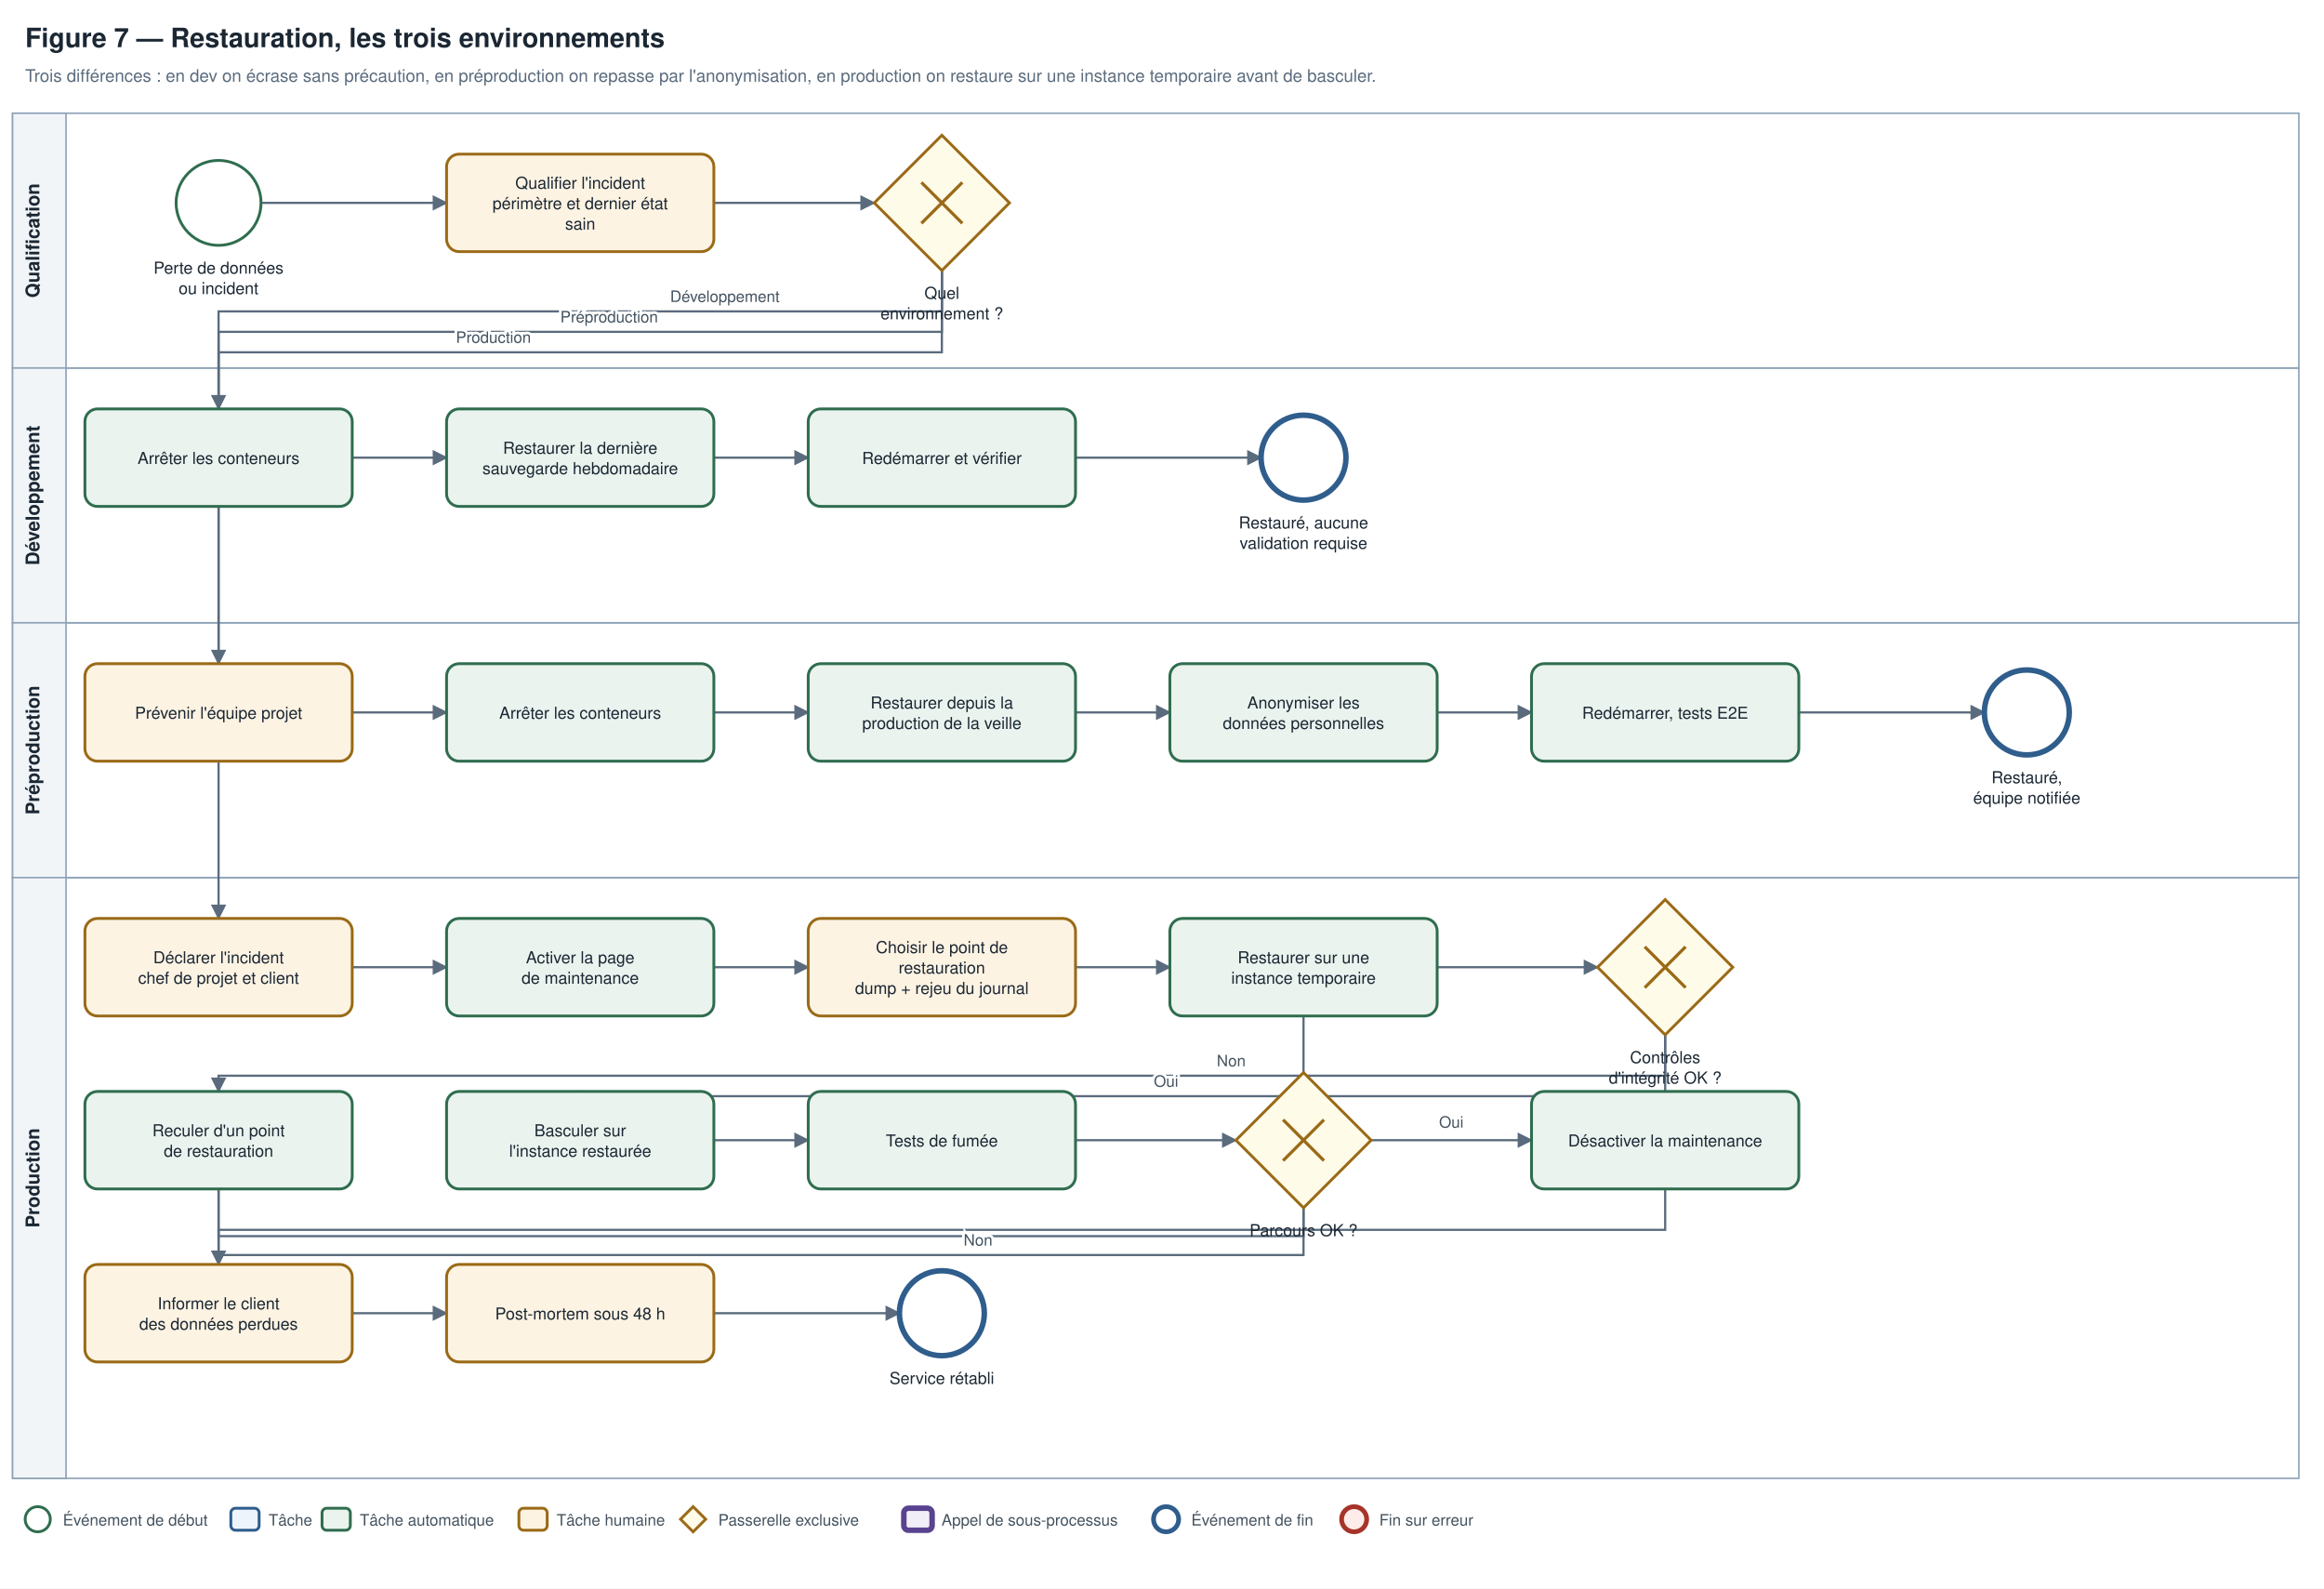
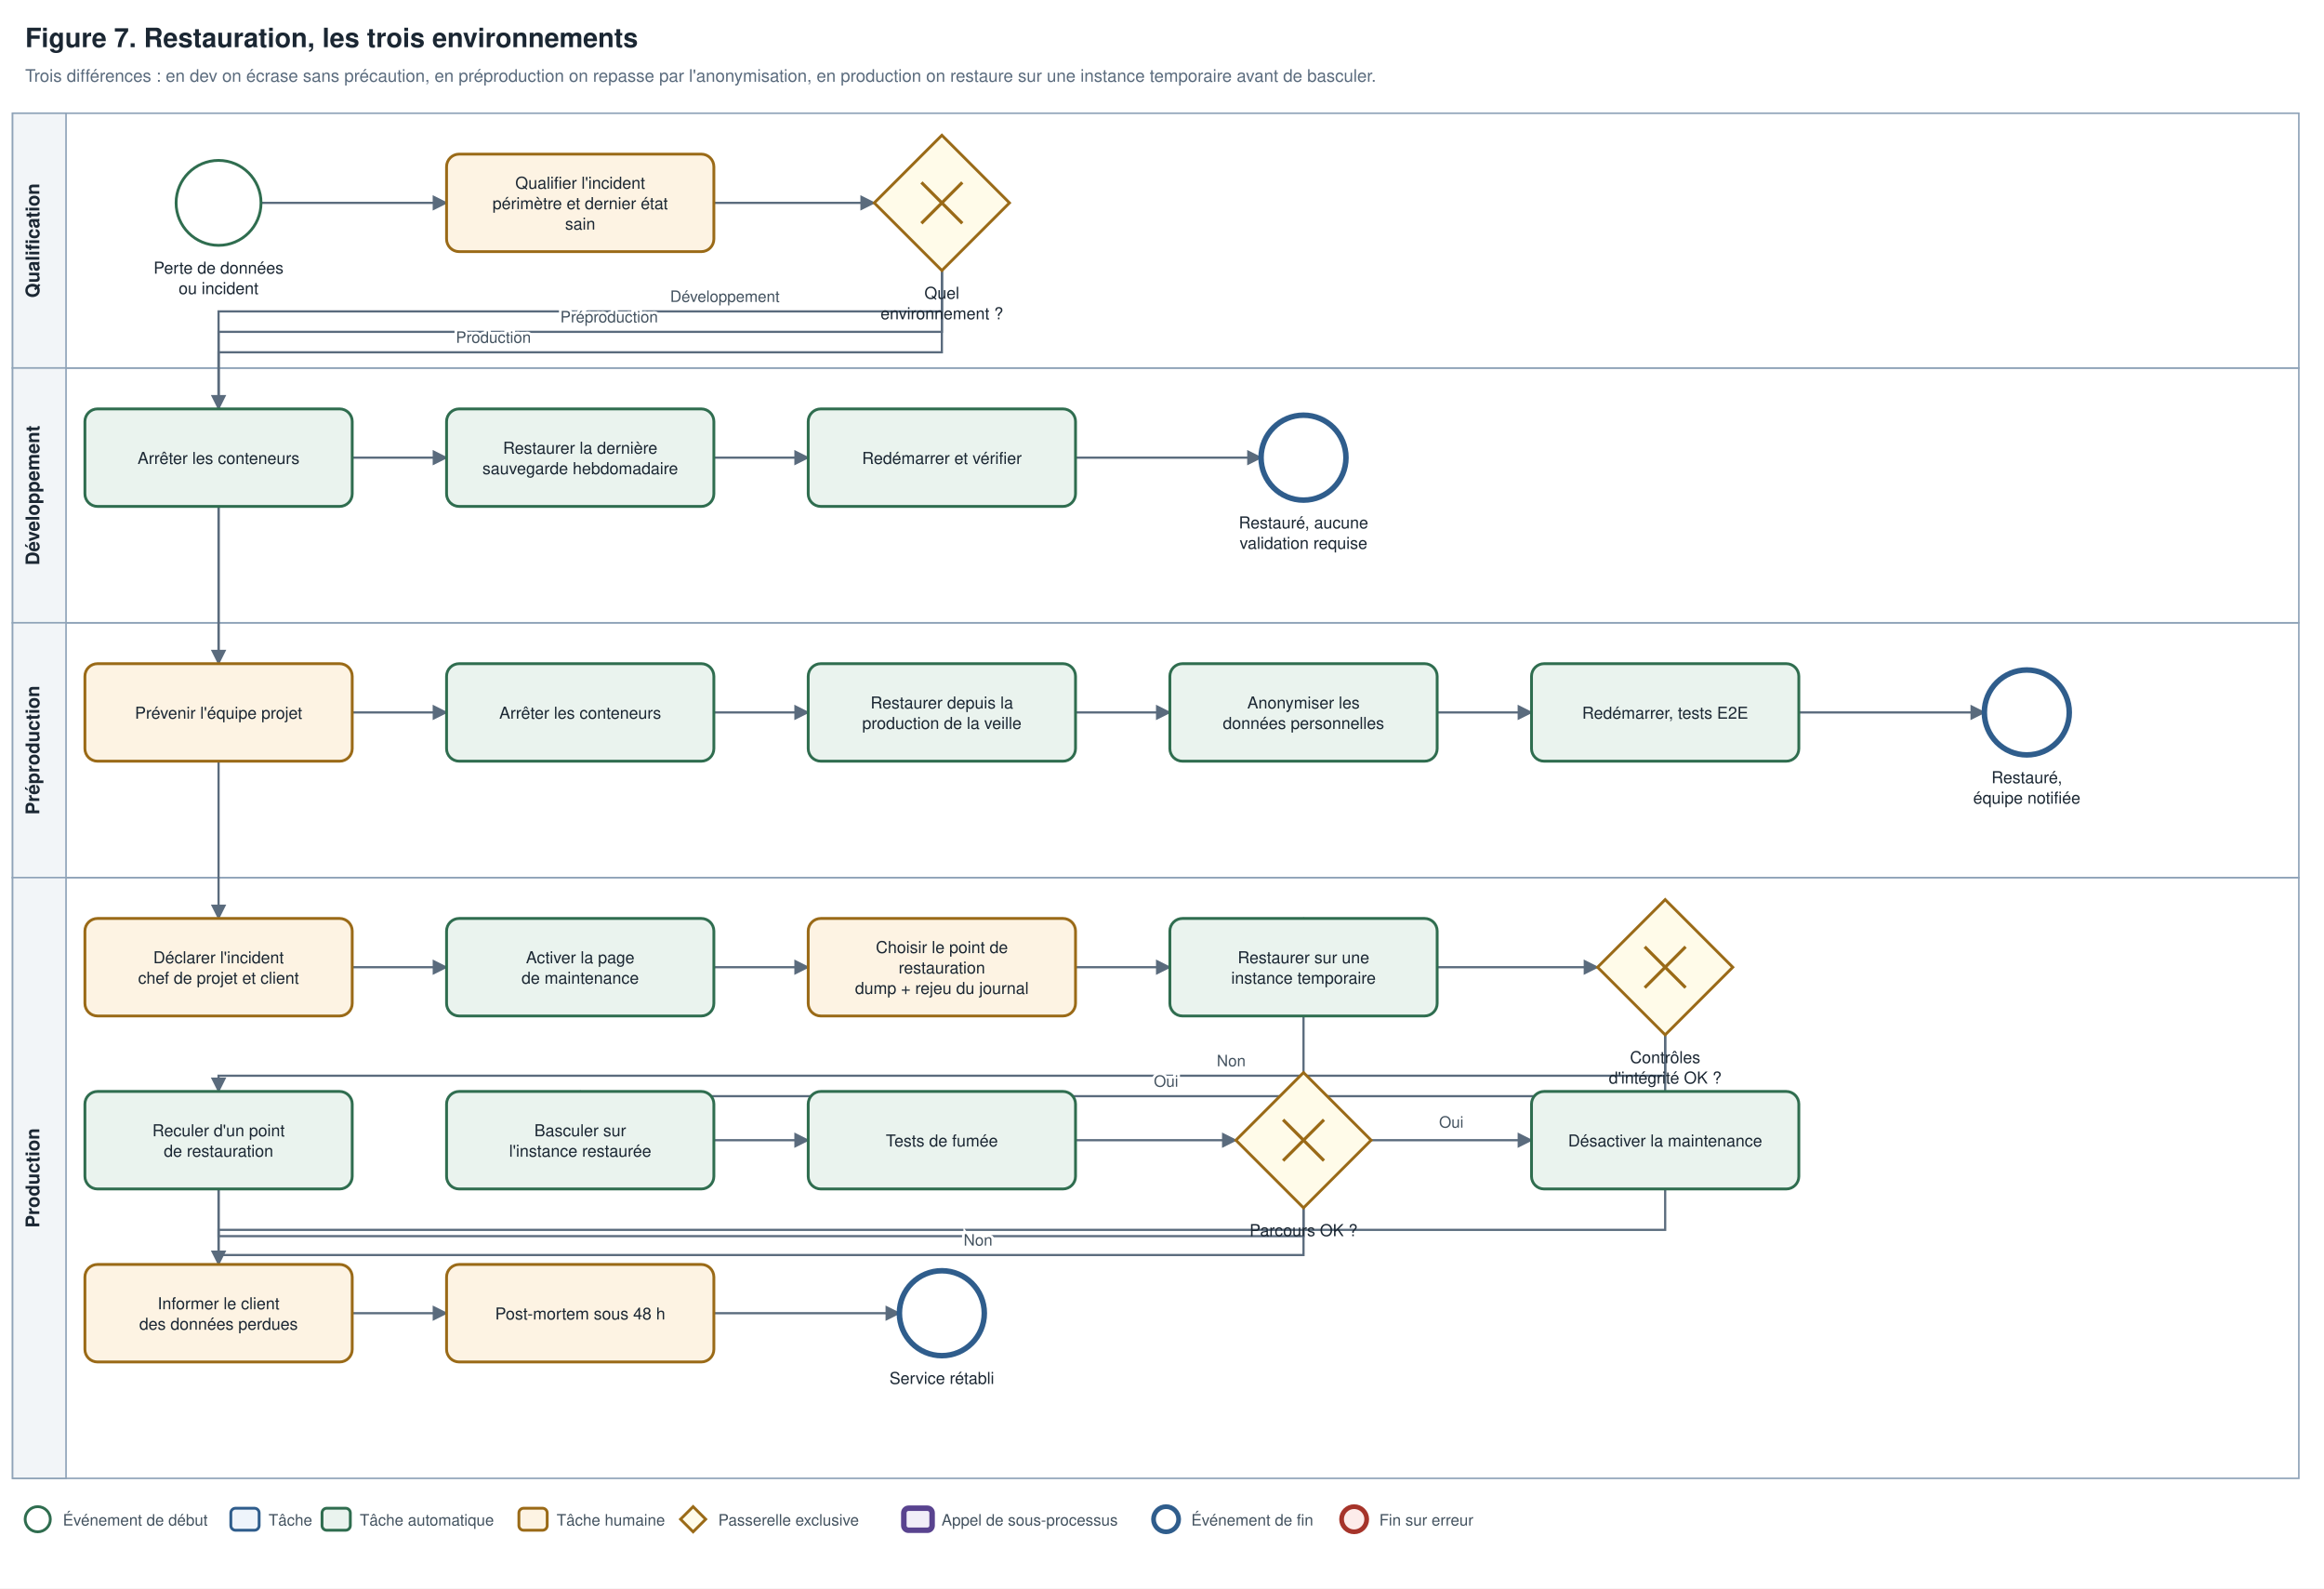
<svg xmlns="http://www.w3.org/2000/svg" width="1478" height="1010" viewBox="0 0 1478 1010" font-family="Helvetica, Arial, sans-serif">
  <rect width="1478" height="1010" fill="#ffffff" />
-   <text x="16" y="30" font-size="17" font-weight="600" fill="#1b2733">Figure 7 — Restauration, les trois environnements</text>
+   <text x="16" y="30" font-size="17" font-weight="600" fill="#1b2733">Figure 7. Restauration, les trois environnements</text>
  <text x="16" y="52" font-size="11" fill="#5a6b7d">Trois différences : en dev on écrase sans précaution, en préproduction on repasse par l'anonymisation, en production on restaure sur une instance temporaire avant de basculer.</text>
  <rect x="8" y="72" width="1454" height="162" fill="none" stroke="#8fa3b8" />
  <rect x="8" y="72" width="34" height="162" fill="#f2f5f8" stroke="#8fa3b8" />
  <text x="25.0" y="153.0" font-size="12" font-weight="600" fill="#1b2733" text-anchor="middle" transform="rotate(-90 25.0 153.0)">Qualification</text>
  <rect x="8" y="234" width="1454" height="162" fill="none" stroke="#8fa3b8" />
  <rect x="8" y="234" width="34" height="162" fill="#f2f5f8" stroke="#8fa3b8" />
  <text x="25.0" y="315.0" font-size="12" font-weight="600" fill="#1b2733" text-anchor="middle" transform="rotate(-90 25.0 315.0)">Développement</text>
  <rect x="8" y="396" width="1454" height="162" fill="none" stroke="#8fa3b8" />
  <rect x="8" y="396" width="34" height="162" fill="#f2f5f8" stroke="#8fa3b8" />
  <text x="25.0" y="477.0" font-size="12" font-weight="600" fill="#1b2733" text-anchor="middle" transform="rotate(-90 25.0 477.0)">Préproduction</text>
  <rect x="8" y="558" width="1454" height="382" fill="none" stroke="#8fa3b8" />
  <rect x="8" y="558" width="34" height="382" fill="#f2f5f8" stroke="#8fa3b8" />
  <text x="25.0" y="749.0" font-size="12" font-weight="600" fill="#1b2733" text-anchor="middle" transform="rotate(-90 25.0 749.0)">Production</text>
  <path d="M 166.0 129.0 L 284.0 129.0" fill="none" stroke="#5a6b7d" stroke-width="1.4" marker-end="url(#a)" />
  <path d="M 454.0 129.0 L 556.0 129.0" fill="none" stroke="#5a6b7d" stroke-width="1.4" marker-end="url(#a)" />
  <path d="M 599.0 172.0 L 599.0 198.0 L 139.0 198.0 L 139.0 260.0" fill="none" stroke="#5a6b7d" stroke-width="1.4" marker-end="url(#a)" />
  <path d="M 224.0 291.0 L 284.0 291.0" fill="none" stroke="#5a6b7d" stroke-width="1.4" marker-end="url(#a)" />
  <path d="M 454.0 291.0 L 514.0 291.0" fill="none" stroke="#5a6b7d" stroke-width="1.4" marker-end="url(#a)" />
  <path d="M 684.0 291.0 L 802.0 291.0" fill="none" stroke="#5a6b7d" stroke-width="1.4" marker-end="url(#a)" />
  <path d="M 599.0 172.0 L 599.0 211.0 L 139.0 211.0 L 139.0 422.0" fill="none" stroke="#5a6b7d" stroke-width="1.4" marker-end="url(#a)" />
  <path d="M 224.0 453.0 L 284.0 453.0" fill="none" stroke="#5a6b7d" stroke-width="1.4" marker-end="url(#a)" />
  <path d="M 454.0 453.0 L 514.0 453.0" fill="none" stroke="#5a6b7d" stroke-width="1.4" marker-end="url(#a)" />
  <path d="M 684.0 453.0 L 744.0 453.0" fill="none" stroke="#5a6b7d" stroke-width="1.4" marker-end="url(#a)" />
  <path d="M 914.0 453.0 L 974.0 453.0" fill="none" stroke="#5a6b7d" stroke-width="1.4" marker-end="url(#a)" />
  <path d="M 1144.0 453.0 L 1262.0 453.0" fill="none" stroke="#5a6b7d" stroke-width="1.4" marker-end="url(#a)" />
  <path d="M 599.0 172.0 L 599.0 224.0 L 139.0 224.0 L 139.0 584.0" fill="none" stroke="#5a6b7d" stroke-width="1.4" marker-end="url(#a)" />
  <path d="M 224.0 615.0 L 284.0 615.0" fill="none" stroke="#5a6b7d" stroke-width="1.4" marker-end="url(#a)" />
  <path d="M 454.0 615.0 L 514.0 615.0" fill="none" stroke="#5a6b7d" stroke-width="1.4" marker-end="url(#a)" />
  <path d="M 684.0 615.0 L 744.0 615.0" fill="none" stroke="#5a6b7d" stroke-width="1.4" marker-end="url(#a)" />
  <path d="M 914.0 615.0 L 1016.0 615.0" fill="none" stroke="#5a6b7d" stroke-width="1.4" marker-end="url(#a)" />
  <path d="M 1059.0 658.0 L 1059.0 684.0 L 139.0 684.0 L 139.0 694.0" fill="none" stroke="#5a6b7d" stroke-width="1.4" marker-end="url(#a)" />
  <path d="M 139.0 756.0 L 139.0 786.0 L 829.0 786.0 L 829.0 584.0" fill="none" stroke="#5a6b7d" stroke-width="1.4" marker-end="url(#a)" />
  <path d="M 1059.0 658.0 L 1059.0 697.0 L 369.0 697.0 L 369.0 694.0" fill="none" stroke="#5a6b7d" stroke-width="1.4" marker-end="url(#a)" />
  <path d="M 454.0 725.0 L 514.0 725.0" fill="none" stroke="#5a6b7d" stroke-width="1.4" marker-end="url(#a)" />
  <path d="M 684.0 725.0 L 786.0 725.0" fill="none" stroke="#5a6b7d" stroke-width="1.4" marker-end="url(#a)" />
  <path d="M 829.0 768.0 L 829.0 798.0 L 139.0 798.0 L 139.0 694.0" fill="none" stroke="#5a6b7d" stroke-width="1.4" marker-end="url(#a)" />
  <path d="M 872.0 725.0 L 974.0 725.0" fill="none" stroke="#5a6b7d" stroke-width="1.4" marker-end="url(#a)" />
  <path d="M 1059.0 756.0 L 1059.0 782.0 L 139.0 782.0 L 139.0 804.0" fill="none" stroke="#5a6b7d" stroke-width="1.4" marker-end="url(#a)" />
  <path d="M 224.0 835.0 L 284.0 835.0" fill="none" stroke="#5a6b7d" stroke-width="1.4" marker-end="url(#a)" />
  <path d="M 454.0 835.0 L 572.0 835.0" fill="none" stroke="#5a6b7d" stroke-width="1.4" marker-end="url(#a)" />
  <circle cx="139.0" cy="129.0" r="27.0" fill="#ffffff" stroke="#2f6d4f" stroke-width="1.8" />
  <text x="139.0" y="174.0" font-size="10.5" fill="#1b2733" text-anchor="middle">Perte de données</text>
  <text x="139.0" y="187.0" font-size="10.5" fill="#1b2733" text-anchor="middle">ou incident</text>
  <rect x="284.0" y="98.0" width="170" height="62" rx="8" fill="#fdf3e3" stroke="#9a6a17" stroke-width="1.8" />
  <text x="369.0" y="120.0" font-size="10.5" fill="#1b2733" text-anchor="middle">Qualifier l'incident</text>
  <text x="369.0" y="133.0" font-size="10.5" fill="#1b2733" text-anchor="middle">périmètre et dernier état</text>
  <text x="369.0" y="146.0" font-size="10.5" fill="#1b2733" text-anchor="middle">sain</text>
  <polygon points="599.0,86.0 642.0,129.0 599.0,172.0 556.0,129.0" fill="#fffbe9" stroke="#9a6a17" stroke-width="1.8" />
  <path d="M 586.0 116.0 L 612.0 142.0 M 612.0 116.0 L 586.0 142.0" stroke="#9a6a17" stroke-width="2" fill="none" />
  <text x="599.0" y="190.0" font-size="10.5" fill="#1b2733" text-anchor="middle">Quel</text>
  <text x="599.0" y="203.0" font-size="10.5" fill="#1b2733" text-anchor="middle">environnement ?</text>
  <rect x="54.0" y="260.0" width="170" height="62" rx="8" fill="#eaf3ee" stroke="#2f6d4f" stroke-width="1.8" />
  <text x="139.0" y="295.0" font-size="10.5" fill="#1b2733" text-anchor="middle">Arrêter les conteneurs</text>
  <rect x="284.0" y="260.0" width="170" height="62" rx="8" fill="#eaf3ee" stroke="#2f6d4f" stroke-width="1.8" />
  <text x="369.0" y="288.5" font-size="10.5" fill="#1b2733" text-anchor="middle">Restaurer la dernière</text>
  <text x="369.0" y="301.5" font-size="10.5" fill="#1b2733" text-anchor="middle">sauvegarde hebdomadaire</text>
  <rect x="514.0" y="260.0" width="170" height="62" rx="8" fill="#eaf3ee" stroke="#2f6d4f" stroke-width="1.8" />
  <text x="599.0" y="295.0" font-size="10.5" fill="#1b2733" text-anchor="middle">Redémarrer et vérifier</text>
  <circle cx="829.0" cy="291.0" r="27.0" fill="#ffffff" stroke="#2f5d8c" stroke-width="3.5" />
  <text x="829.0" y="336.0" font-size="10.5" fill="#1b2733" text-anchor="middle">Restauré, aucune</text>
  <text x="829.0" y="349.0" font-size="10.5" fill="#1b2733" text-anchor="middle">validation requise</text>
  <rect x="54.0" y="422.0" width="170" height="62" rx="8" fill="#fdf3e3" stroke="#9a6a17" stroke-width="1.8" />
  <text x="139.0" y="457.0" font-size="10.5" fill="#1b2733" text-anchor="middle">Prévenir l'équipe projet</text>
  <rect x="284.0" y="422.0" width="170" height="62" rx="8" fill="#eaf3ee" stroke="#2f6d4f" stroke-width="1.8" />
  <text x="369.0" y="457.0" font-size="10.5" fill="#1b2733" text-anchor="middle">Arrêter les conteneurs</text>
  <rect x="514.0" y="422.0" width="170" height="62" rx="8" fill="#eaf3ee" stroke="#2f6d4f" stroke-width="1.8" />
  <text x="599.0" y="450.5" font-size="10.5" fill="#1b2733" text-anchor="middle">Restaurer depuis la</text>
  <text x="599.0" y="463.5" font-size="10.5" fill="#1b2733" text-anchor="middle">production de la veille</text>
  <rect x="744.0" y="422.0" width="170" height="62" rx="8" fill="#eaf3ee" stroke="#2f6d4f" stroke-width="1.8" />
  <text x="829.0" y="450.5" font-size="10.5" fill="#1b2733" text-anchor="middle">Anonymiser les</text>
  <text x="829.0" y="463.5" font-size="10.5" fill="#1b2733" text-anchor="middle">données personnelles</text>
  <rect x="974.0" y="422.0" width="170" height="62" rx="8" fill="#eaf3ee" stroke="#2f6d4f" stroke-width="1.8" />
  <text x="1059.0" y="457.0" font-size="10.5" fill="#1b2733" text-anchor="middle">Redémarrer, tests E2E</text>
  <circle cx="1289.0" cy="453.0" r="27.0" fill="#ffffff" stroke="#2f5d8c" stroke-width="3.5" />
  <text x="1289.0" y="498.0" font-size="10.5" fill="#1b2733" text-anchor="middle">Restauré,</text>
  <text x="1289.0" y="511.0" font-size="10.5" fill="#1b2733" text-anchor="middle">équipe notifiée</text>
  <rect x="54.0" y="584.0" width="170" height="62" rx="8" fill="#fdf3e3" stroke="#9a6a17" stroke-width="1.8" />
  <text x="139.0" y="612.5" font-size="10.5" fill="#1b2733" text-anchor="middle">Déclarer l'incident</text>
  <text x="139.0" y="625.5" font-size="10.5" fill="#1b2733" text-anchor="middle">chef de projet et client</text>
  <rect x="284.0" y="584.0" width="170" height="62" rx="8" fill="#eaf3ee" stroke="#2f6d4f" stroke-width="1.8" />
  <text x="369.0" y="612.5" font-size="10.5" fill="#1b2733" text-anchor="middle">Activer la page</text>
  <text x="369.0" y="625.5" font-size="10.5" fill="#1b2733" text-anchor="middle">de maintenance</text>
  <rect x="514.0" y="584.0" width="170" height="62" rx="8" fill="#fdf3e3" stroke="#9a6a17" stroke-width="1.8" />
  <text x="599.0" y="606.0" font-size="10.5" fill="#1b2733" text-anchor="middle">Choisir le point de</text>
  <text x="599.0" y="619.0" font-size="10.5" fill="#1b2733" text-anchor="middle">restauration</text>
  <text x="599.0" y="632.0" font-size="10.5" fill="#1b2733" text-anchor="middle">dump + rejeu du journal</text>
  <rect x="744.0" y="584.0" width="170" height="62" rx="8" fill="#eaf3ee" stroke="#2f6d4f" stroke-width="1.8" />
  <text x="829.0" y="612.5" font-size="10.5" fill="#1b2733" text-anchor="middle">Restaurer sur une</text>
  <text x="829.0" y="625.5" font-size="10.5" fill="#1b2733" text-anchor="middle">instance temporaire</text>
  <polygon points="1059.0,572.0 1102.0,615.0 1059.0,658.0 1016.0,615.0" fill="#fffbe9" stroke="#9a6a17" stroke-width="1.8" />
  <path d="M 1046.0 602.0 L 1072.0 628.0 M 1072.0 602.0 L 1046.0 628.0" stroke="#9a6a17" stroke-width="2" fill="none" />
  <text x="1059.0" y="676.0" font-size="10.5" fill="#1b2733" text-anchor="middle">Contrôles</text>
  <text x="1059.0" y="689.0" font-size="10.5" fill="#1b2733" text-anchor="middle">d'intégrité OK ?</text>
  <rect x="54.0" y="694.0" width="170" height="62" rx="8" fill="#eaf3ee" stroke="#2f6d4f" stroke-width="1.8" />
  <text x="139.0" y="722.5" font-size="10.5" fill="#1b2733" text-anchor="middle">Reculer d'un point</text>
  <text x="139.0" y="735.5" font-size="10.5" fill="#1b2733" text-anchor="middle">de restauration</text>
  <rect x="284.0" y="694.0" width="170" height="62" rx="8" fill="#eaf3ee" stroke="#2f6d4f" stroke-width="1.8" />
  <text x="369.0" y="722.5" font-size="10.5" fill="#1b2733" text-anchor="middle">Basculer sur</text>
  <text x="369.0" y="735.5" font-size="10.5" fill="#1b2733" text-anchor="middle">l'instance restaurée</text>
  <rect x="514.0" y="694.0" width="170" height="62" rx="8" fill="#eaf3ee" stroke="#2f6d4f" stroke-width="1.8" />
  <text x="599.0" y="729.0" font-size="10.5" fill="#1b2733" text-anchor="middle">Tests de fumée</text>
  <polygon points="829.0,682.0 872.0,725.0 829.0,768.0 786.0,725.0" fill="#fffbe9" stroke="#9a6a17" stroke-width="1.8" />
  <path d="M 816.0 712.0 L 842.0 738.0 M 842.0 712.0 L 816.0 738.0" stroke="#9a6a17" stroke-width="2" fill="none" />
  <text x="829.0" y="786.0" font-size="10.5" fill="#1b2733" text-anchor="middle">Parcours OK ?</text>
  <rect x="974.0" y="694.0" width="170" height="62" rx="8" fill="#eaf3ee" stroke="#2f6d4f" stroke-width="1.8" />
  <text x="1059.0" y="729.0" font-size="10.5" fill="#1b2733" text-anchor="middle">Désactiver la maintenance</text>
  <rect x="54.0" y="804.0" width="170" height="62" rx="8" fill="#fdf3e3" stroke="#9a6a17" stroke-width="1.8" />
  <text x="139.0" y="832.5" font-size="10.5" fill="#1b2733" text-anchor="middle">Informer le client</text>
  <text x="139.0" y="845.5" font-size="10.5" fill="#1b2733" text-anchor="middle">des données perdues</text>
  <rect x="284.0" y="804.0" width="170" height="62" rx="8" fill="#fdf3e3" stroke="#9a6a17" stroke-width="1.8" />
  <text x="369.0" y="839.0" font-size="10.5" fill="#1b2733" text-anchor="middle">Post-mortem sous 48 h</text>
  <circle cx="599.0" cy="835.0" r="27.0" fill="#ffffff" stroke="#2f5d8c" stroke-width="3.5" />
  <text x="599.0" y="880.0" font-size="10.5" fill="#1b2733" text-anchor="middle">Service rétabli</text>
  <text x="461.0" y="192.0" font-size="10" fill="#43525f" text-anchor="middle" paint-order="stroke" stroke="#ffffff" stroke-width="3.5">Développement</text>
  <text x="387.4" y="205.0" font-size="10" fill="#43525f" text-anchor="middle" paint-order="stroke" stroke="#ffffff" stroke-width="3.5">Préproduction</text>
  <text x="313.8" y="218.0" font-size="10" fill="#43525f" text-anchor="middle" paint-order="stroke" stroke="#ffffff" stroke-width="3.5">Production</text>
  <text x="783.0" y="678.0" font-size="10" fill="#43525f" text-anchor="middle" paint-order="stroke" stroke="#ffffff" stroke-width="3.5">Non</text>
  <text x="741.6" y="691.0" font-size="10" fill="#43525f" text-anchor="middle" paint-order="stroke" stroke="#ffffff" stroke-width="3.5">Oui</text>
  <text x="622.0" y="792.0" font-size="10" fill="#43525f" text-anchor="middle" paint-order="stroke" stroke="#ffffff" stroke-width="3.5">Non</text>
  <text x="923.0" y="717.0" font-size="10" fill="#43525f" text-anchor="middle" paint-order="stroke" stroke="#ffffff" stroke-width="3.5">Oui</text>
  <circle cx="24" cy="966" r="8" fill="#ffffff" stroke="#2f6d4f" stroke-width="1.8" />
  <text x="40" y="970" font-size="10" fill="#43525f">Événement de début</text>
  <rect x="146.8" y="959" width="18" height="14" rx="3" fill="#eef4fb" stroke="#2f5d8c" stroke-width="1.8" />
  <text x="170.8" y="970" font-size="10" fill="#43525f">Tâche</text>
  <rect x="204.8" y="959" width="18" height="14" rx="3" fill="#eaf3ee" stroke="#2f6d4f" stroke-width="1.8" />
  <text x="228.8" y="970" font-size="10" fill="#43525f">Tâche automatique</text>
  <rect x="330.0" y="959" width="18" height="14" rx="3" fill="#fdf3e3" stroke="#9a6a17" stroke-width="1.8" />
  <text x="354.0" y="970" font-size="10" fill="#43525f">Tâche humaine</text>
  <polygon points="440.8,958 448.8,966 440.8,974 432.8,966" fill="#fffbe9" stroke="#9a6a17" stroke-width="1.8" />
  <text x="456.8" y="970" font-size="10" fill="#43525f">Passerelle exclusive</text>
  <rect x="574.8" y="959" width="18" height="14" rx="3" fill="#f1eef8" stroke="#59438f" stroke-width="3.5" />
  <text x="598.8" y="970" font-size="10" fill="#43525f">Appel de sous-processus</text>
  <circle cx="741.6" cy="966" r="8" fill="#ffffff" stroke="#2f5d8c" stroke-width="3" />
  <text x="757.6" y="970" font-size="10" fill="#43525f">Événement de fin</text>
  <circle cx="861.2" cy="966" r="8" fill="#fdecea" stroke="#a6342a" stroke-width="3" />
  <text x="877.2" y="970" font-size="10" fill="#43525f">Fin sur erreur</text>
  <defs>
    <marker id="a" viewBox="0 0 10 10" refX="9" refY="5" markerWidth="7" markerHeight="7" orient="auto-start-reverse">
      <path d="M 0 0 L 10 5 L 0 10 z" fill="#5a6b7d" />
    </marker>
  </defs>
</svg>
